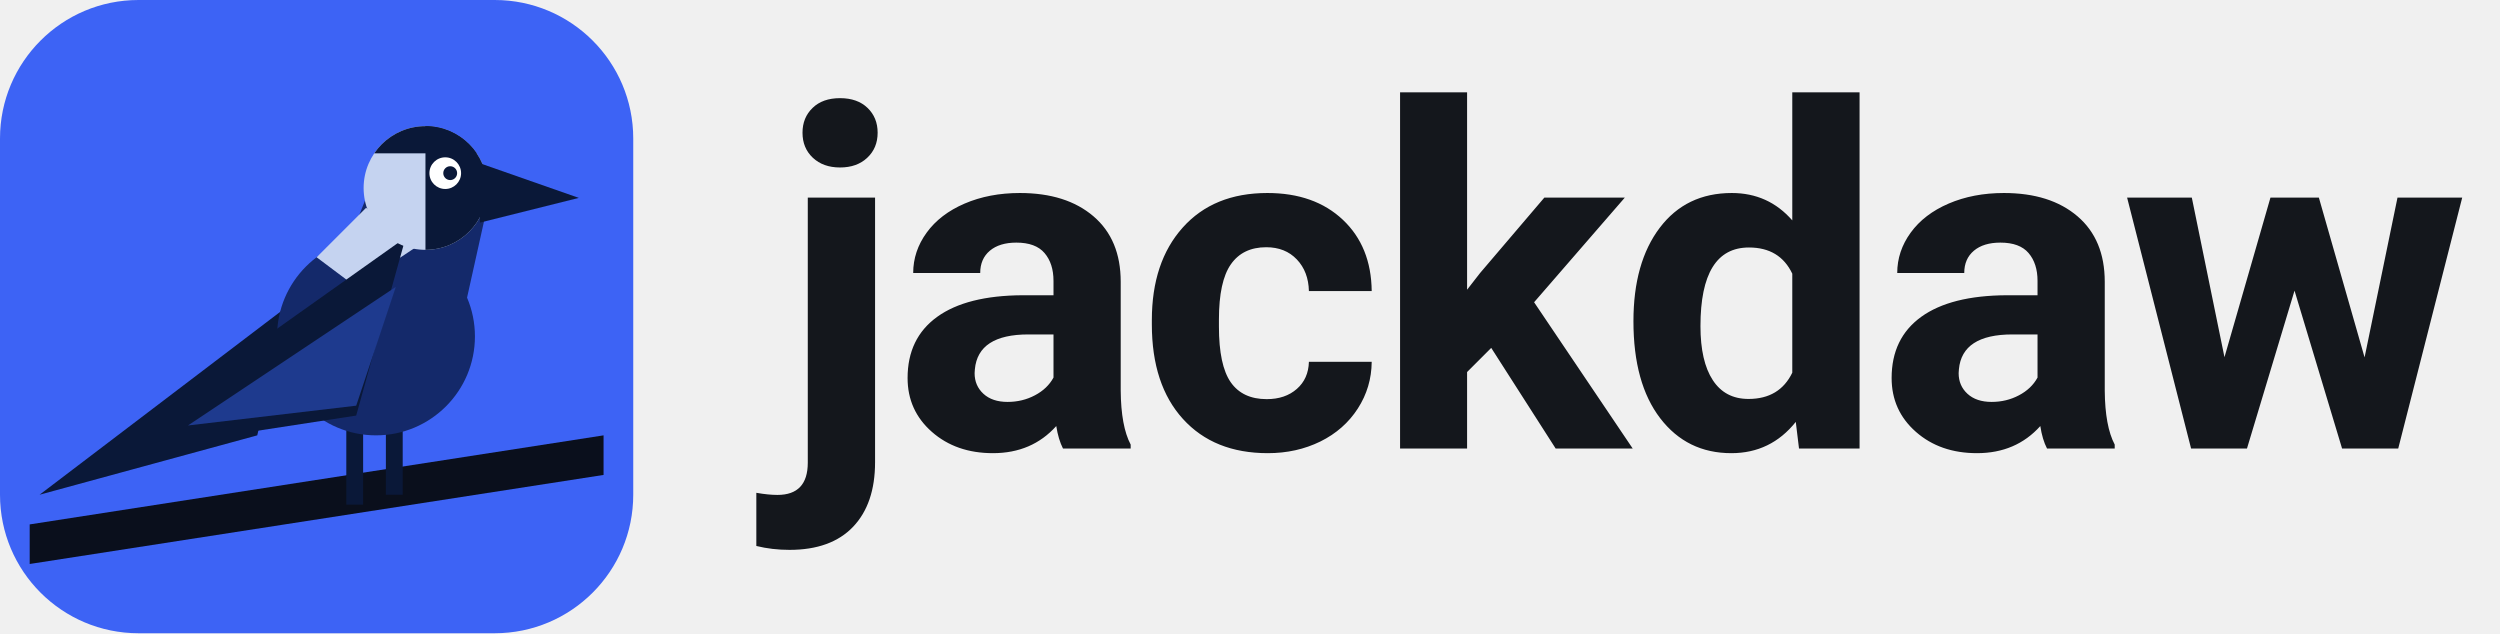
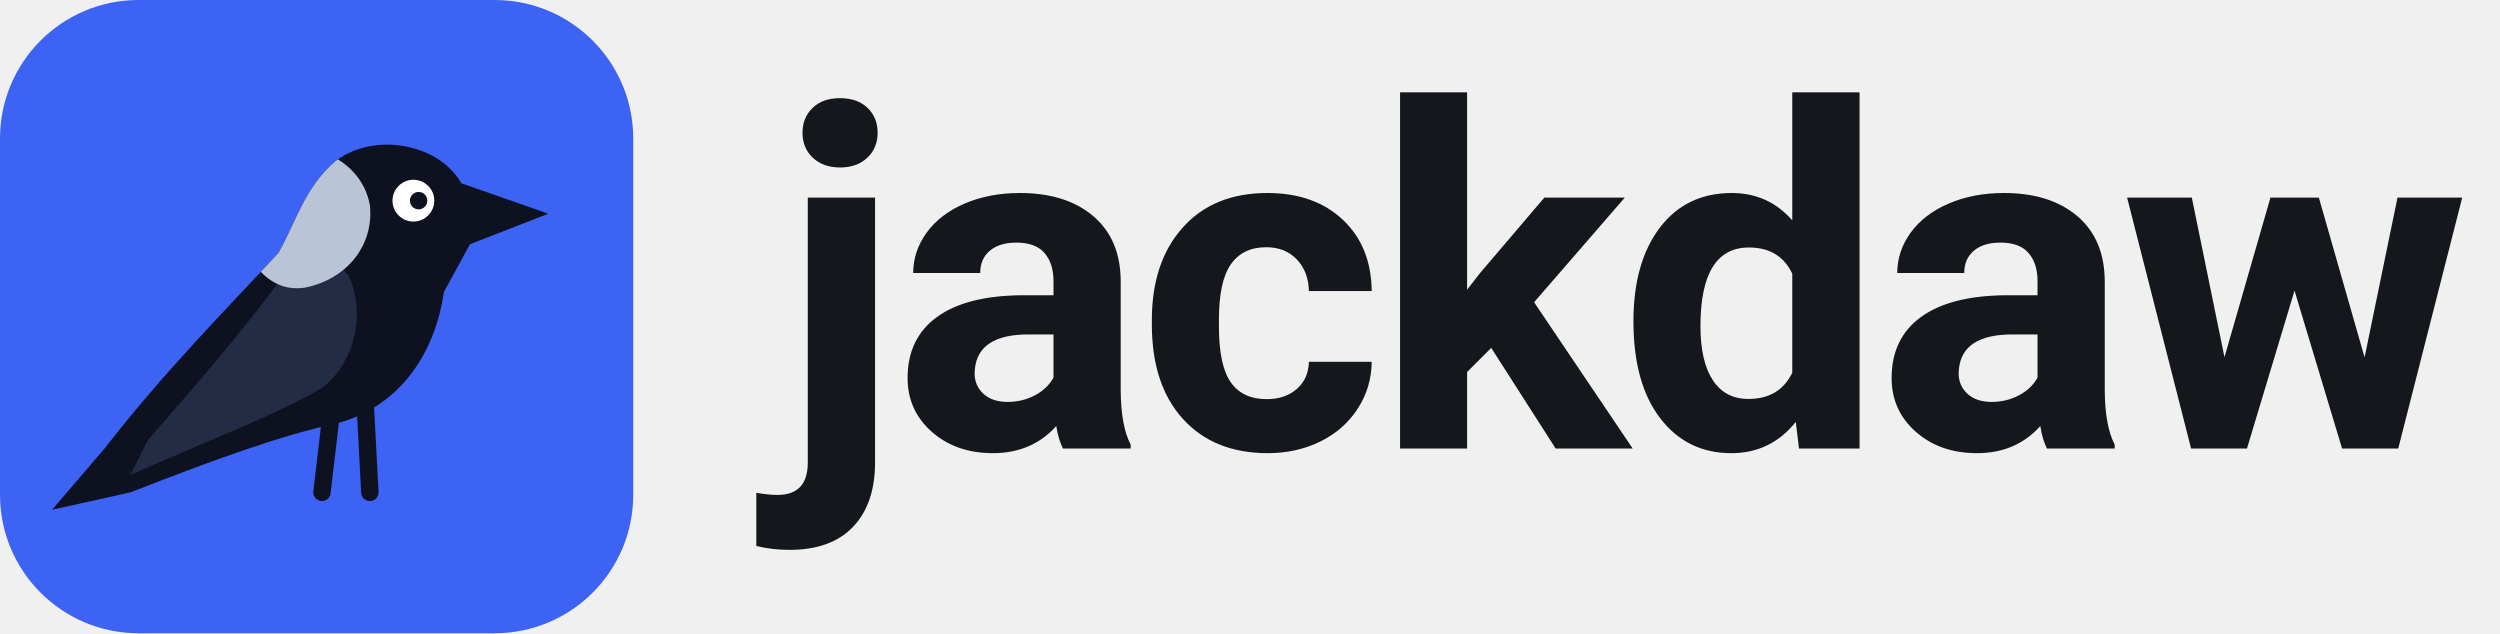
<svg xmlns="http://www.w3.org/2000/svg" viewBox="0 0 379 96" role="img" aria-label="jackdaw">
  <g transform="scale(0.75)">
-     <clipPath id="lh">
-       <circle cx="86" cy="38" r="12.5" />
-     </clipPath>
    <rect width="128" height="128" rx="28" fill="#3D63F5" />
-     <polygon points="6,106 122,88 122,96 6,114" fill="#0A0F1C" />
-     <rect x="70" y="86" width="3.4" height="16" fill="#0A1838" />
-     <rect x="78" y="86" width="3.4" height="14" fill="#0A1838" />
-     <polygon points="58,62 8,100 52,88" fill="#0A1838" />
-     <polygon points="74,40 98,44 94,62 66,60" fill="#14296A" />
-     <circle cx="76" cy="68" r="20" fill="#14296A" />
-     <polygon points="74,42 84,50 72,58 64,52" fill="#C5D3F0" />
-     <polygon points="82,48 20,92 72,84" fill="#0A1838" />
-     <polygon points="80,58 38,86 72,82" fill="#1E3A8E" />
-     <circle cx="86" cy="38" r="12.5" fill="#C5D3F0" />
-     <g clip-path="url(#lh)">
-       <rect x="86" y="20" width="20" height="40" fill="#0A1838" />
-       <rect x="66" y="20" width="40" height="11" fill="#0A1838" />
+     <g transform="translate(7 8) scale(0.88)">
+       <clipPath id="b">
+         <path d="M118 40 L98 33 C93 24 78 21 69 28 C62 34 60 42 56 49 C44 62 30 76 16 94 L4 108 L22 104 C40 97 56 91 70 88 C84 84 92 72 94 58 L100 47 Z" />
+       </clipPath>
+       <path d="M68 87 L66 104 M76 85 L77 104" stroke="#0E1220" stroke-width="4" stroke-linecap="round" fill="none" />
+       <path d="M118 40 L98 33 C93 24 78 21 69 28 C62 34 60 42 56 49 C44 62 30 76 16 94 L4 108 L22 104 C40 97 56 91 70 88 C84 84 92 72 94 58 L100 47 Z" fill="#0E1220" />
+       <path d="M60 50 C52 62 40 76 26 92 L22 100 C40 92 56 86 66 80 C74 74 76 62 72 54 C68 50 64 48 60 50 Z" fill="#232B45" clip-path="url(#b)" />
+       <path d="M52 26 C62 22 75 27 77 38 C78 47 72 55 62 57 C55 58 51 53 48 48 Z" fill="#B9C4D6" clip-path="url(#b)" />
+       <circle cx="87" cy="37" r="4.8" fill="#FFFFFF" />
+       <circle cx="88.2" cy="37" r="2" fill="#0E1220" />
    </g>
-     <polygon points="97,33 117,40 97,45" fill="#0A1838" />
-     <circle cx="90" cy="35" r="3.2" fill="#FFFFFF" />
-     <circle cx="91" cy="35" r="1.4" fill="#0A1838" />
  </g>
  <path transform="translate(118 68)" fill="#14171C" d="M14.66 -38.04V2.07Q14.66 8.37 11.32 11.87Q7.98 15.36 1.69 15.36Q-0.95 15.36 -3.34 14.77V6.71Q-1.51 7.03 -0.14 7.03Q4.46 7.03 4.46 2.14V-38.04ZM3.66 -47.88Q3.66 -50.17 5.19 -51.64Q6.71 -53.12 9.35 -53.12Q11.99 -53.12 13.52 -51.64Q15.05 -50.17 15.05 -47.88Q15.05 -45.56 13.48 -44.09Q11.92 -42.61 9.35 -42.61Q6.79 -42.61 5.22 -44.09Q3.66 -45.56 3.66 -47.88Z M43.15 0Q42.45 -1.37 42.13 -3.41Q38.44 0.7 32.53 0.7Q26.94 0.7 23.27 -2.53Q19.59 -5.77 19.59 -10.69Q19.59 -16.73 24.08 -19.97Q28.56 -23.2 37.03 -23.24H41.71V-25.42Q41.71 -28.05 40.35 -29.64Q39 -31.22 36.08 -31.22Q33.52 -31.22 32.06 -29.99Q30.6 -28.76 30.6 -26.61H20.44Q20.44 -29.92 22.48 -32.73Q24.52 -35.54 28.24 -37.14Q31.97 -38.74 36.61 -38.74Q43.64 -38.74 47.77 -35.21Q51.9 -31.68 51.9 -25.28V-8.79Q51.94 -3.38 53.41 -0.6V0ZM34.75 -7.07Q37 -7.07 38.89 -8.07Q40.79 -9.07 41.71 -10.76V-17.3H37.91Q30.28 -17.3 29.79 -12.02L29.75 -11.43Q29.75 -9.53 31.09 -8.3Q32.43 -7.07 34.75 -7.07Z M74.03 -7.49Q76.84 -7.49 78.6 -9.04Q80.36 -10.58 80.43 -13.15H89.95Q89.92 -9.28 87.84 -6.06Q85.77 -2.85 82.17 -1.07Q78.56 0.7 74.2 0.7Q66.05 0.7 61.34 -4.48Q56.62 -9.67 56.62 -18.81V-19.48Q56.62 -28.27 61.3 -33.5Q65.98 -38.74 74.13 -38.74Q81.27 -38.74 85.58 -34.68Q89.88 -30.62 89.95 -23.87H80.43Q80.36 -26.82 78.6 -28.67Q76.84 -30.52 73.96 -30.52Q70.41 -30.52 68.6 -27.93Q66.79 -25.35 66.79 -19.55V-18.49Q66.79 -12.62 68.58 -10.05Q70.37 -7.49 74.03 -7.49Z M108.07 -15.26 104.41 -11.6V0H94.25V-54H104.41V-24.08L106.38 -26.61L116.12 -38.04H128.32L114.57 -22.18L129.52 0H117.84Z M129.63 -19.3Q129.63 -28.2 133.62 -33.47Q137.61 -38.74 144.54 -38.74Q150.09 -38.74 153.71 -34.59V-54H163.91V0H154.73L154.24 -4.04Q150.45 0.7 144.47 0.7Q137.75 0.7 133.69 -4.59Q129.63 -9.88 129.63 -19.3ZM139.79 -18.56Q139.79 -13.22 141.66 -10.37Q143.52 -7.52 147.07 -7.52Q151.78 -7.52 153.71 -11.5V-26.51Q151.82 -30.48 147.14 -30.48Q139.79 -30.48 139.79 -18.56Z M192.33 0Q191.62 -1.37 191.31 -3.41Q187.62 0.7 181.71 0.7Q176.12 0.7 172.45 -2.53Q168.77 -5.77 168.77 -10.69Q168.77 -16.73 173.26 -19.97Q177.74 -23.2 186.21 -23.24H190.89V-25.42Q190.89 -28.05 189.53 -29.64Q188.18 -31.22 185.26 -31.22Q182.7 -31.22 181.24 -29.99Q179.78 -28.76 179.78 -26.61H169.62Q169.62 -29.92 171.66 -32.73Q173.7 -35.54 177.42 -37.14Q181.15 -38.74 185.79 -38.74Q192.82 -38.74 196.95 -35.21Q201.08 -31.68 201.08 -25.28V-8.79Q201.12 -3.38 202.59 -0.6V0ZM183.93 -7.07Q186.18 -7.07 188.07 -8.07Q189.97 -9.07 190.89 -10.76V-17.3H187.09Q179.46 -17.3 178.97 -12.02L178.93 -11.43Q178.93 -9.53 180.27 -8.3Q181.61 -7.07 183.93 -7.07Z M240.47 -13.82 245.46 -38.04H255.27L245.57 0H237.06L229.85 -23.94L222.64 0H214.17L204.47 -38.04H214.28L219.23 -13.85L226.2 -38.04H233.54Z" />
</svg>
